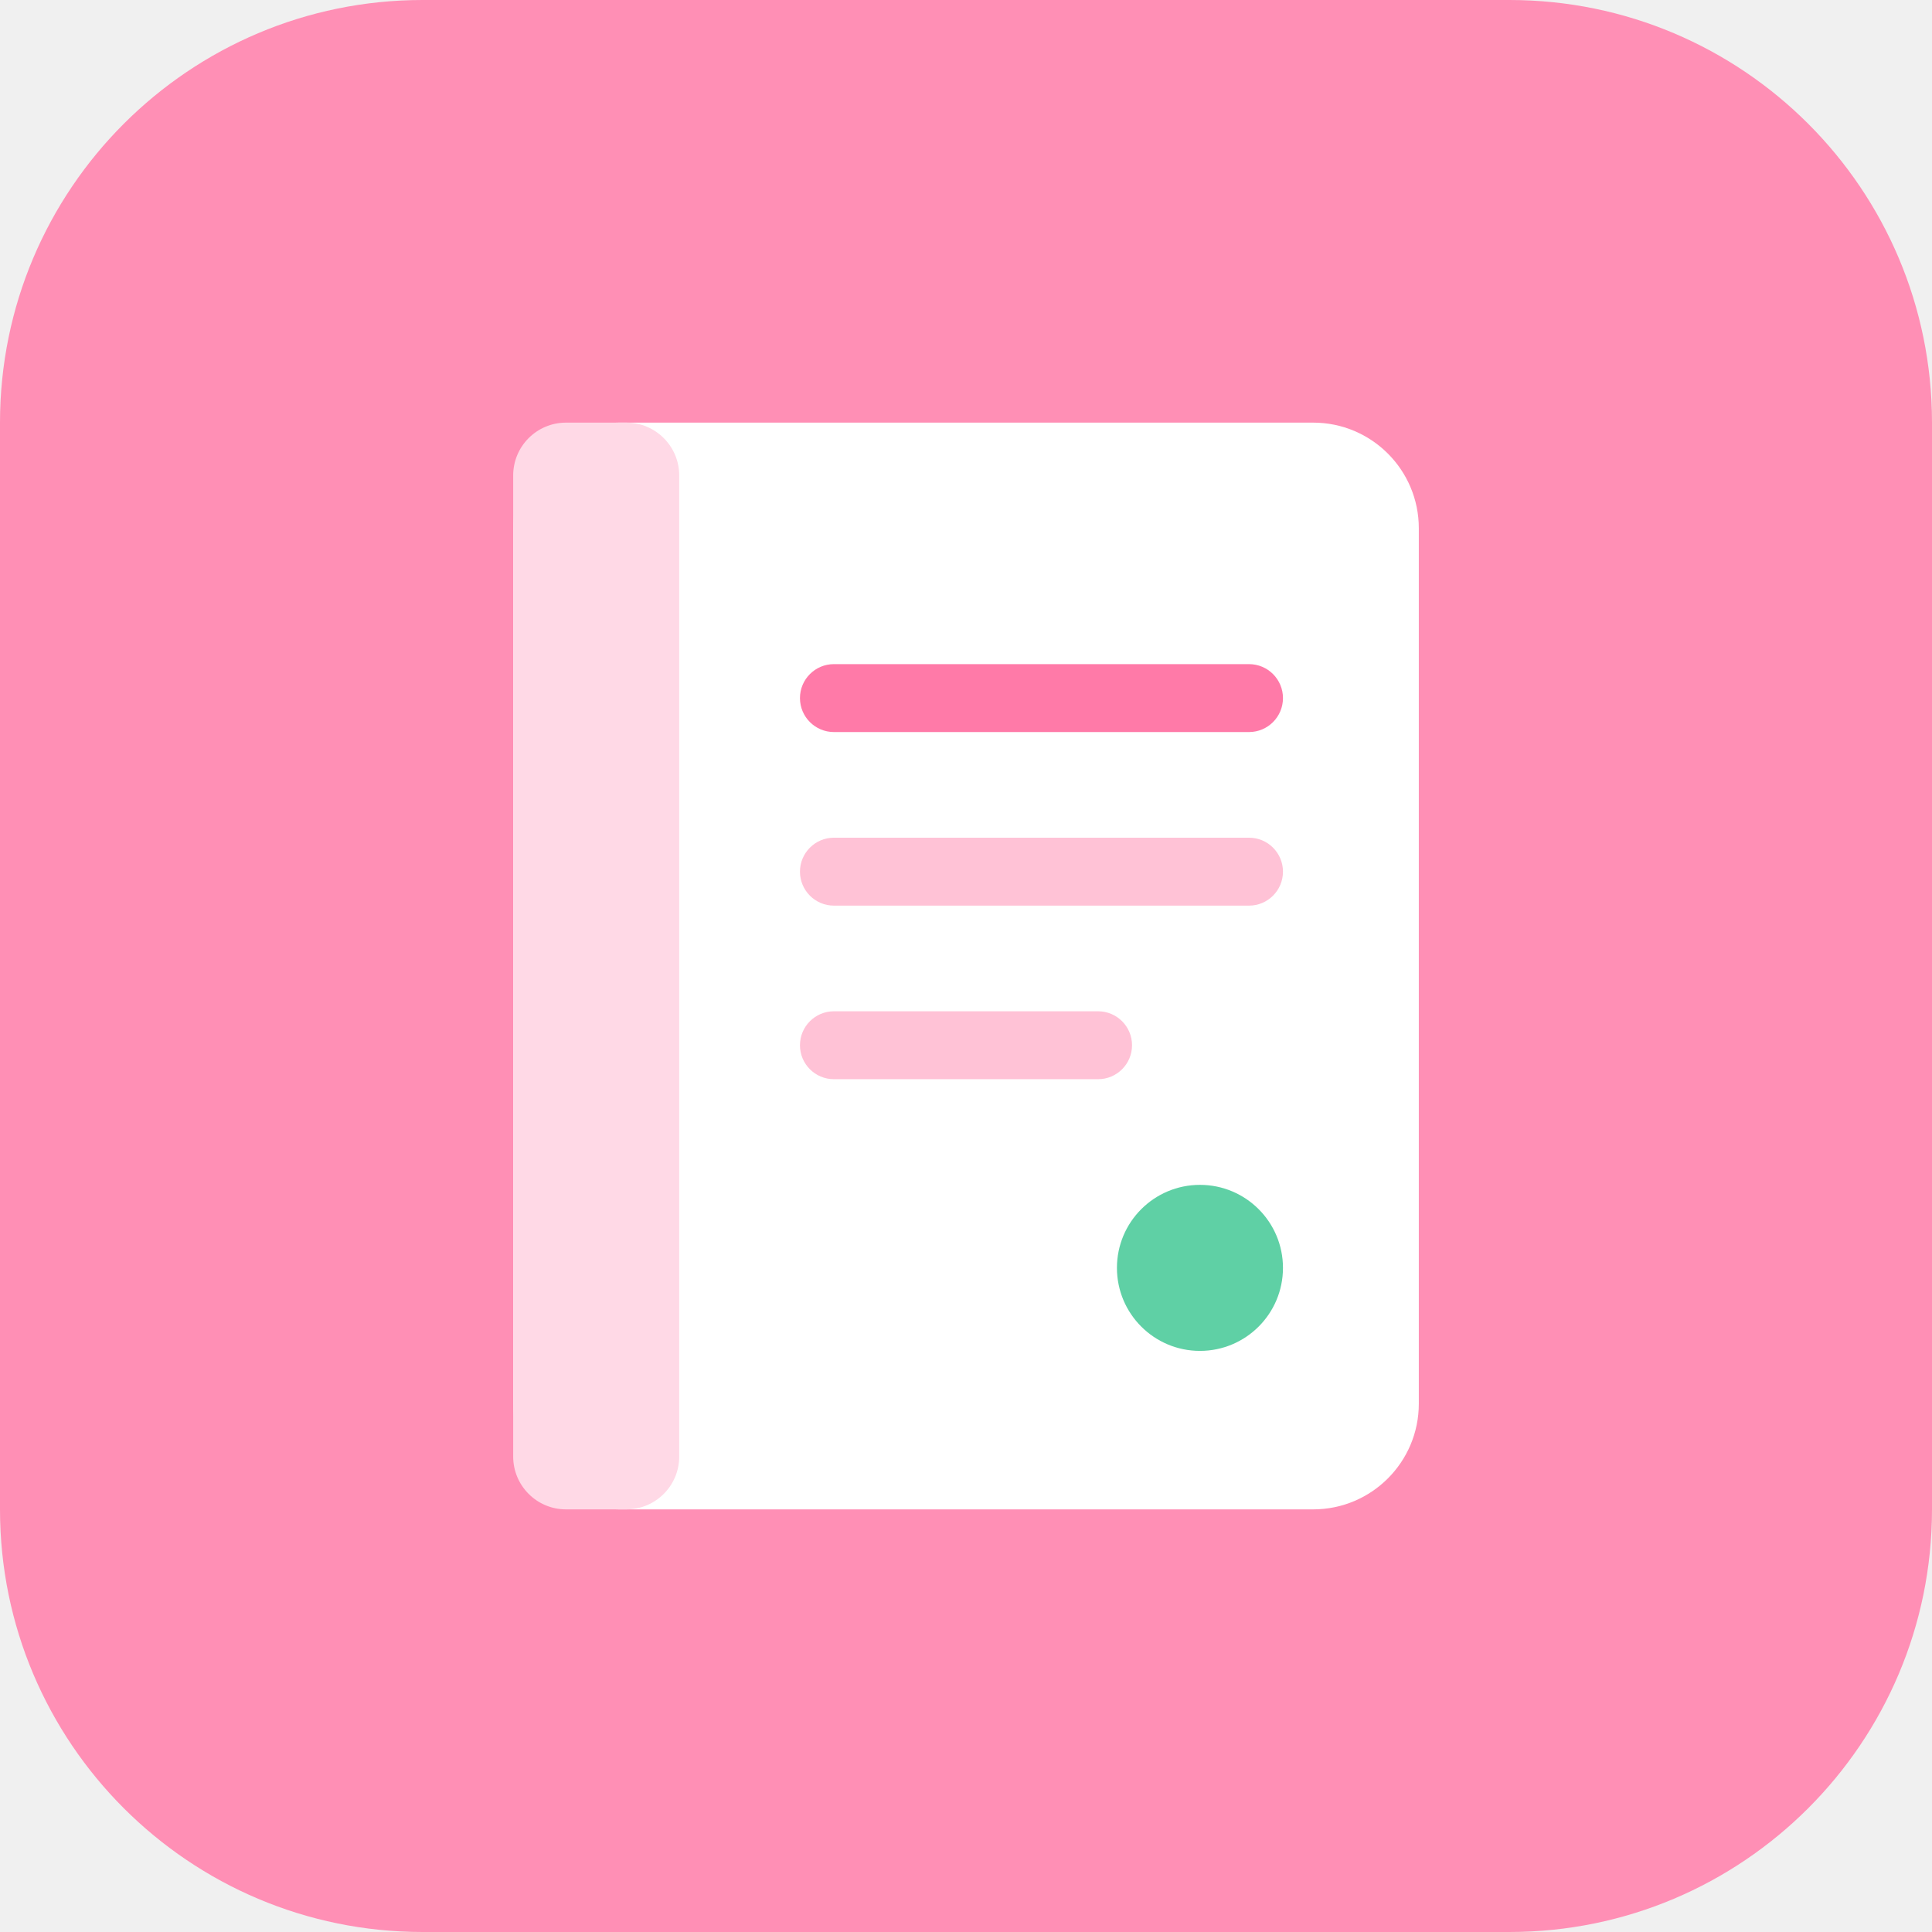
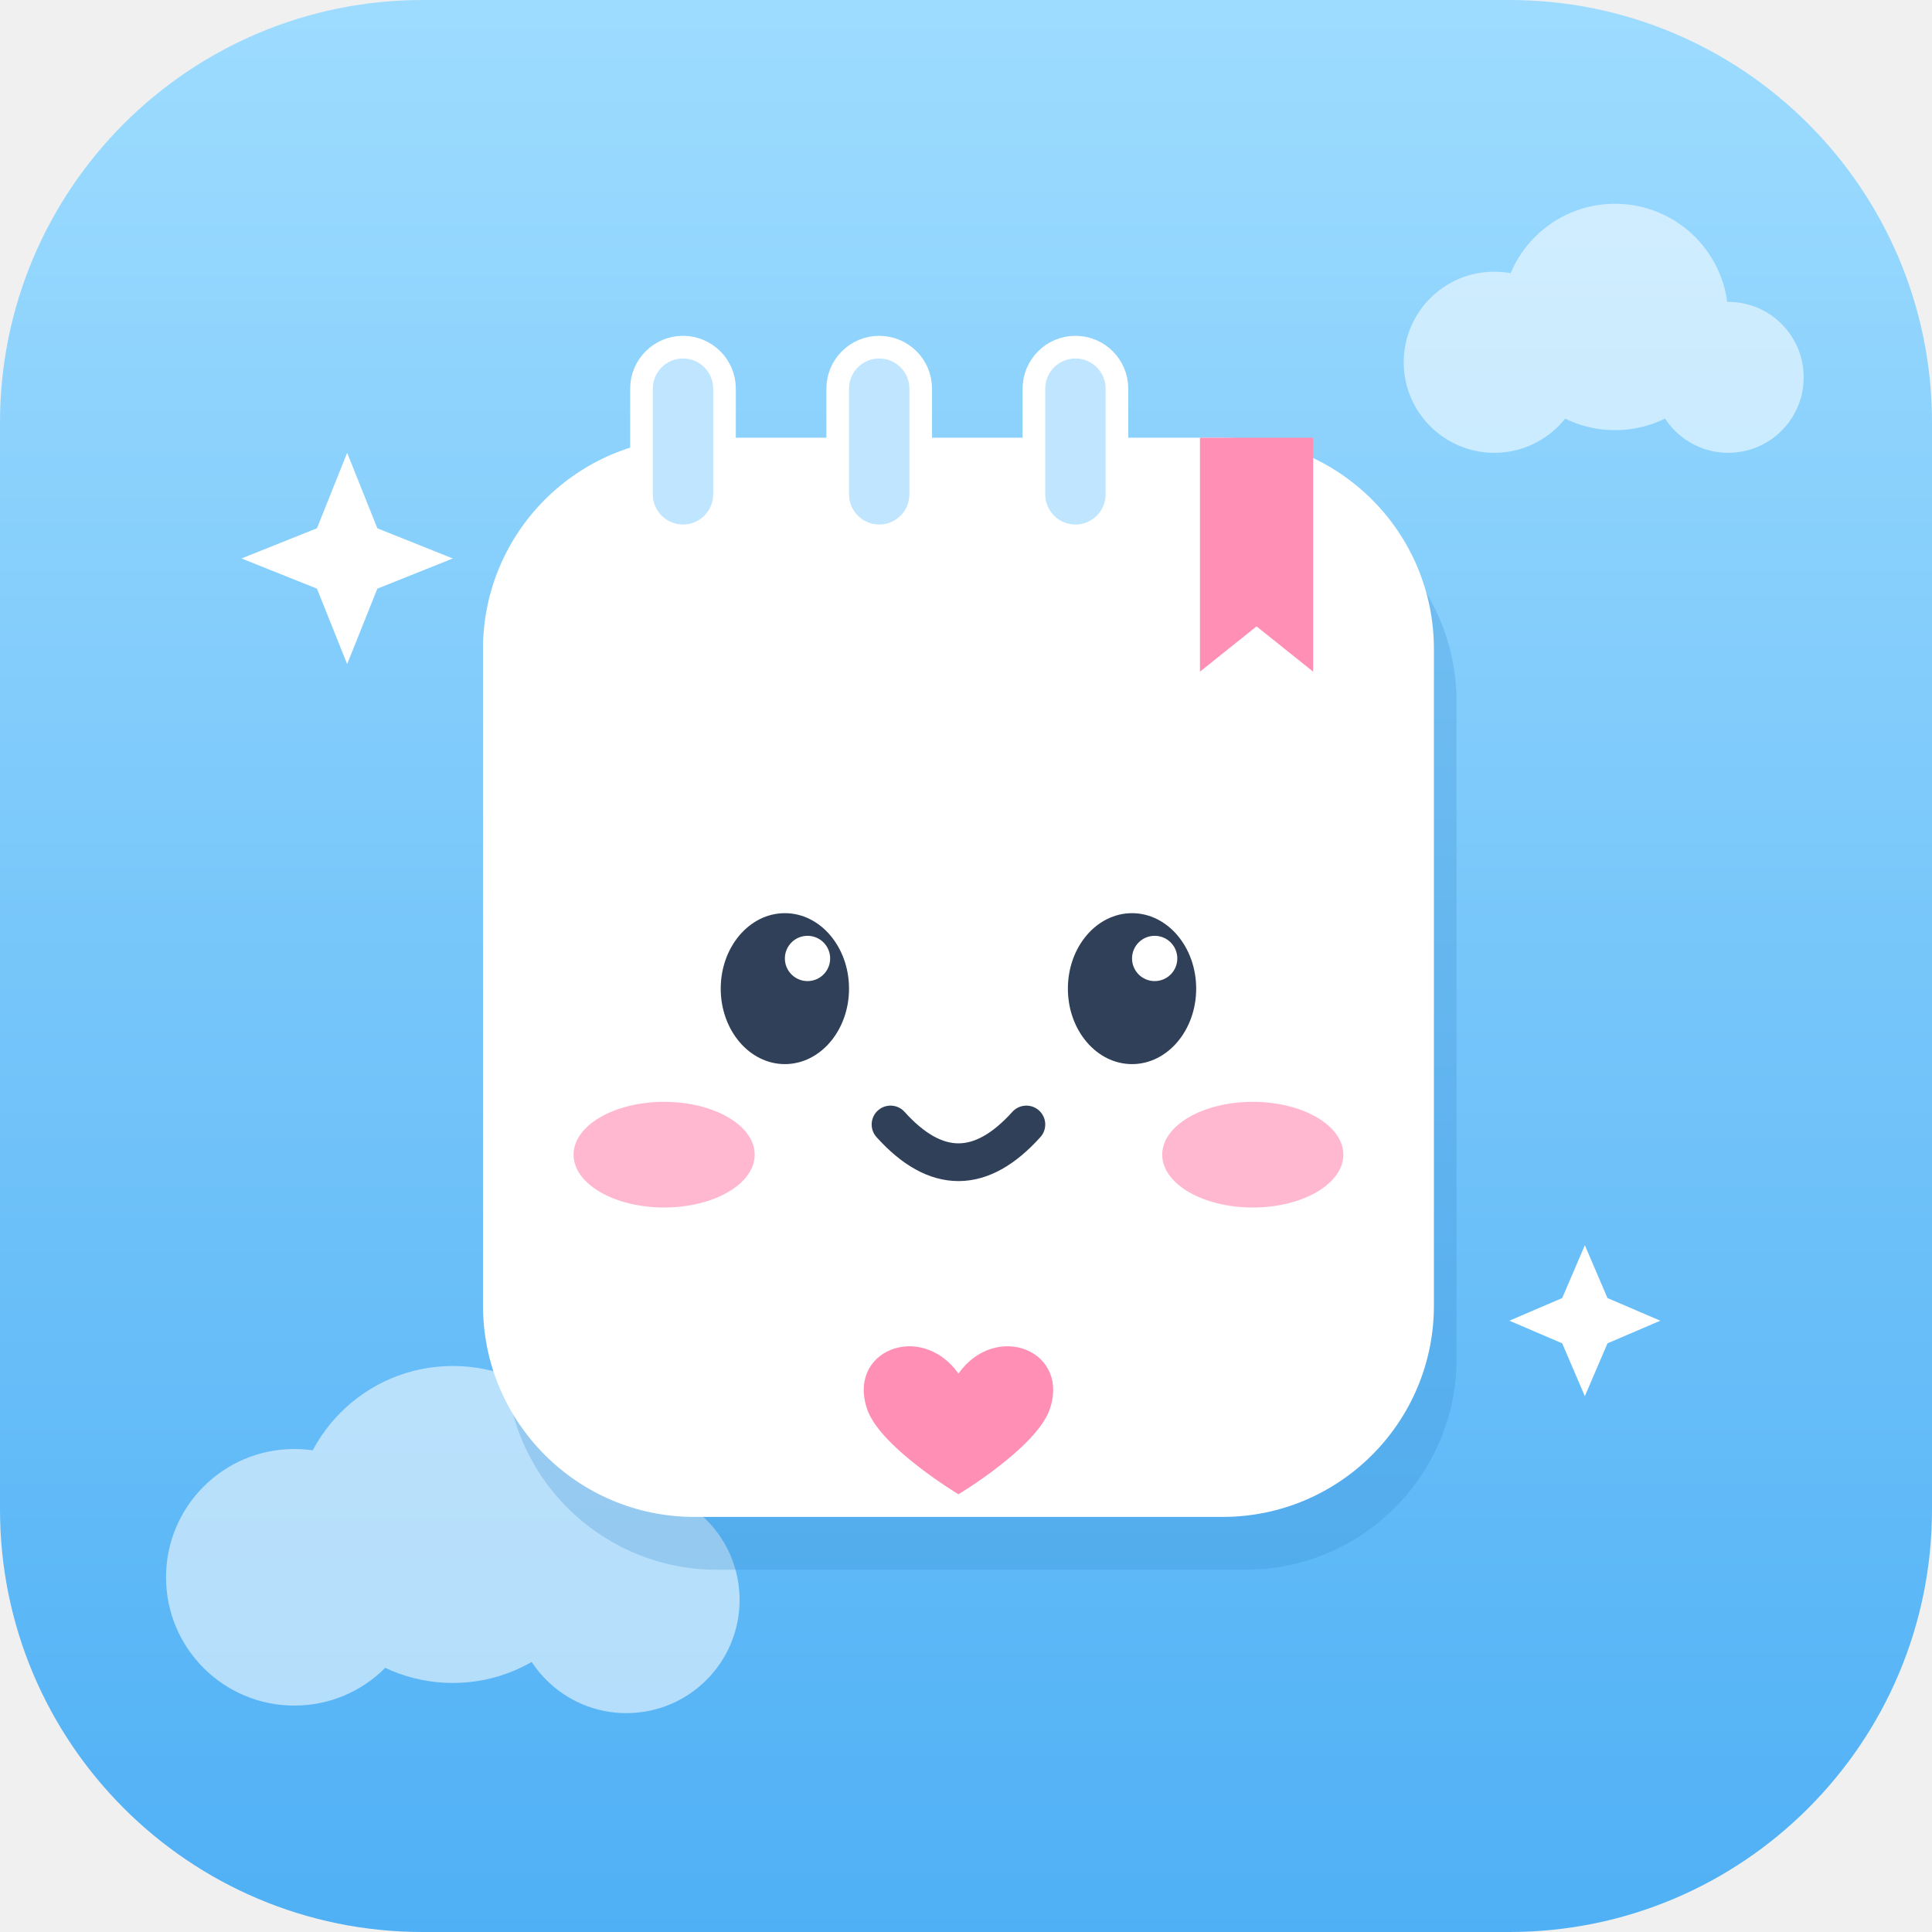
<svg xmlns="http://www.w3.org/2000/svg" viewBox="0 0 512 512">
-   <rect width="512" height="512" rx="112" fill="#ff8fb5" />
-   <rect x="136" y="112" width="240" height="288" rx="28" fill="#ffffff" />
-   <rect x="136" y="112" width="44" height="288" rx="14" fill="#ffd9e6" />
-   <rect x="212" y="176" width="128" height="18" rx="9" fill="#ff7aa8" />
-   <rect x="212" y="222" width="128" height="18" rx="9" fill="#ffc2d6" />
-   <rect x="212" y="268" width="88" height="18" rx="9" fill="#ffc2d6" />
-   <circle cx="318" cy="336" r="22" fill="#5fd0a5" />
+   <defs>
+     <linearGradient id="bg" x1="0" y1="0" x2="0" y2="1">
+       <stop offset="0" stop-color="#9edcff" />
+       <stop offset="1" stop-color="#4fb0f5" />
+     </linearGradient>
+   </defs>
+   <rect width="512" height="512" rx="112" fill="url(#bg)" />
+   <g fill="#ffffff" opacity=".55">
+     <circle cx="78" cy="418" r="34" />
+     <circle cx="120" cy="404" r="42" />
+     <circle cx="166" cy="424" r="30" />
+     <circle cx="396" cy="96" r="24" />
+     <circle cx="428" cy="84" r="30" />
+     <circle cx="458" cy="100" r="20" />
+   </g>
+   <g fill="#ffffff">
+     <path d="M92 120 l8 20 20 8 -20 8 -8 20 -8 -20 -20 -8 20 -8z" />
+     <path d="M420 330 l6 14 14 6 -14 6 -6 14 -6 -14 -14 -6 14 -6z" />
+   </g>
+   <rect x="134" y="130" width="252" height="286" rx="56" fill="#2f86cf" opacity=".25" />
+   <rect x="128" y="116" width="252" height="286" rx="56" fill="#ffffff" />
+   <path d="M318 116 h30 v62 l-15 -12 -15 12z" fill="#ff8fb5" />
+   <g fill="#bfe5ff" stroke="#ffffff" stroke-width="6">
+     <rect x="170" y="92" width="22" height="50" rx="11" />
+     <rect x="222" y="92" width="22" height="50" rx="11" />
+     <rect x="274" y="92" width="22" height="50" rx="11" />
+   </g>
+   <ellipse cx="208" cy="262" rx="17" ry="20" fill="#2f4058" />
+   <ellipse cx="300" cy="262" rx="17" ry="20" fill="#2f4058" />
+   <circle cx="214" cy="254" r="6" fill="#ffffff" />
+   <circle cx="306" cy="254" r="6" fill="#ffffff" />
+   <ellipse cx="176" cy="306" rx="24" ry="14" fill="#ffb8cf" />
+   <ellipse cx="332" cy="306" rx="24" ry="14" fill="#ffb8cf" />
+   <path d="M236 298 q18 20 36 0" fill="none" stroke="#2f4058" stroke-width="10" stroke-linecap="round" />
+   <path d="M254 364 c-10 -14 -30 -6 -24 10 c4 10 24 22 24 22 s20 -12 24 -22 c6 -16 -14 -24 -24 -10z" fill="#ff8fb5" />
</svg>
